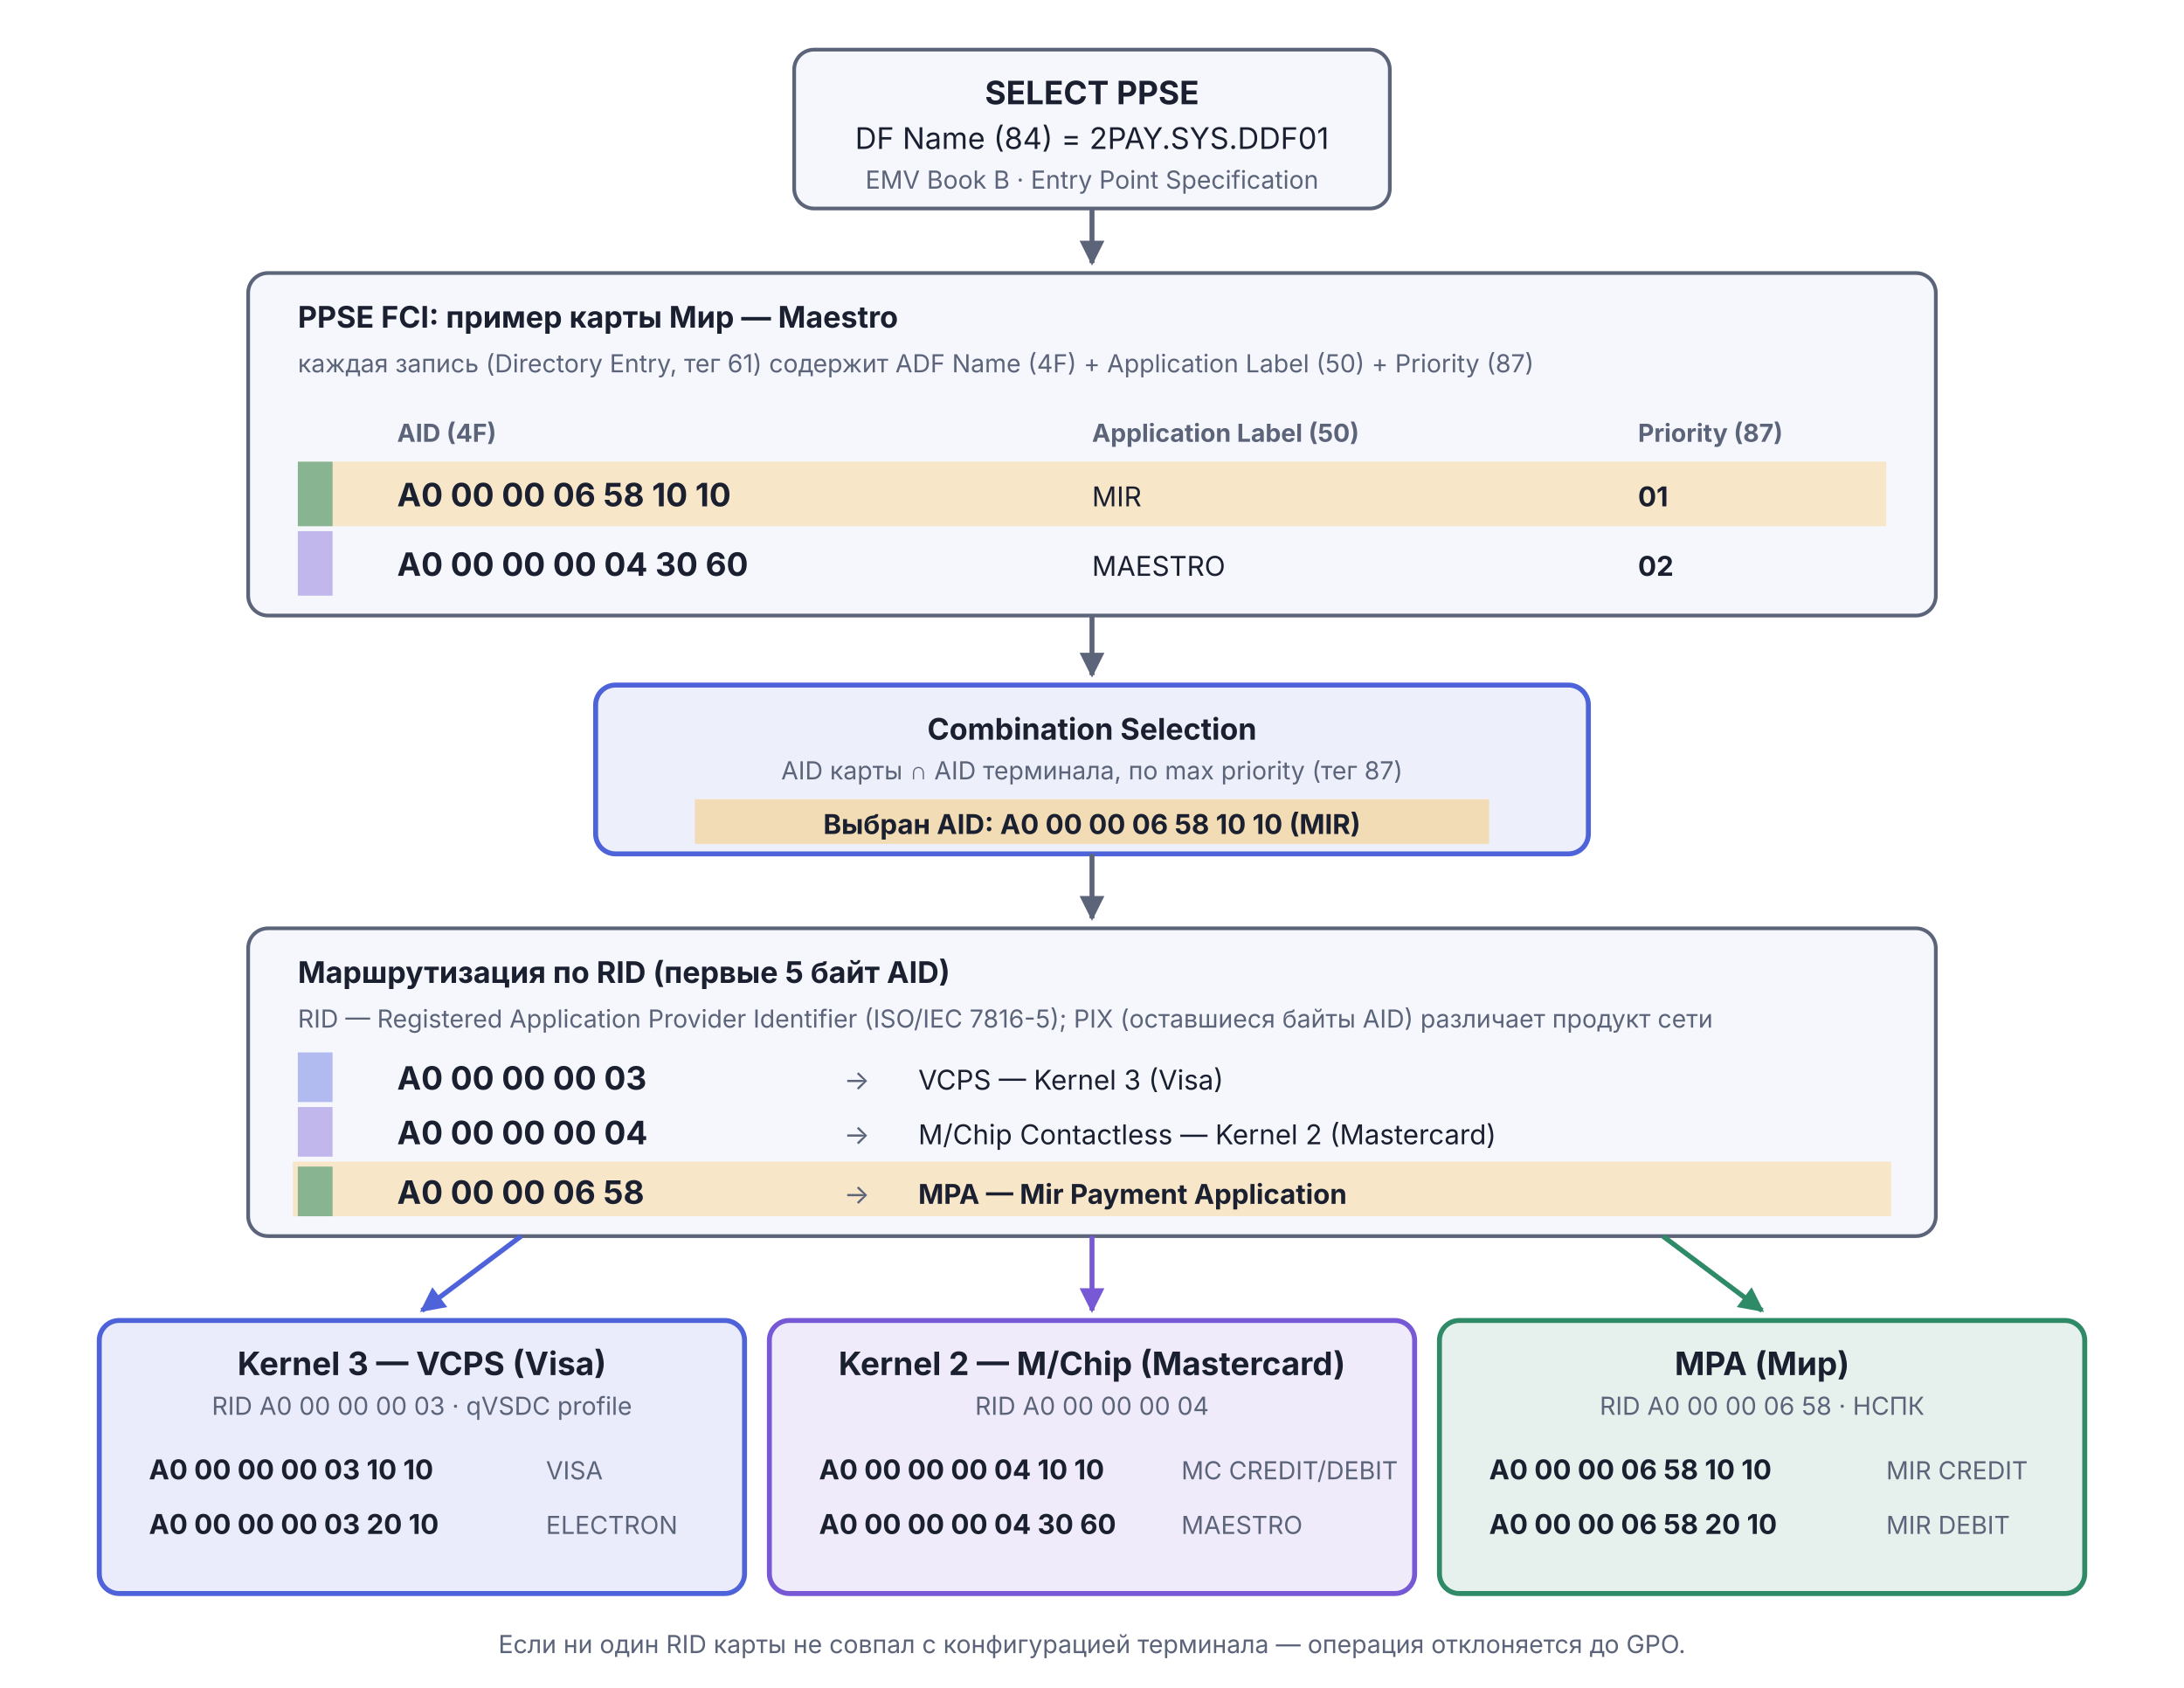
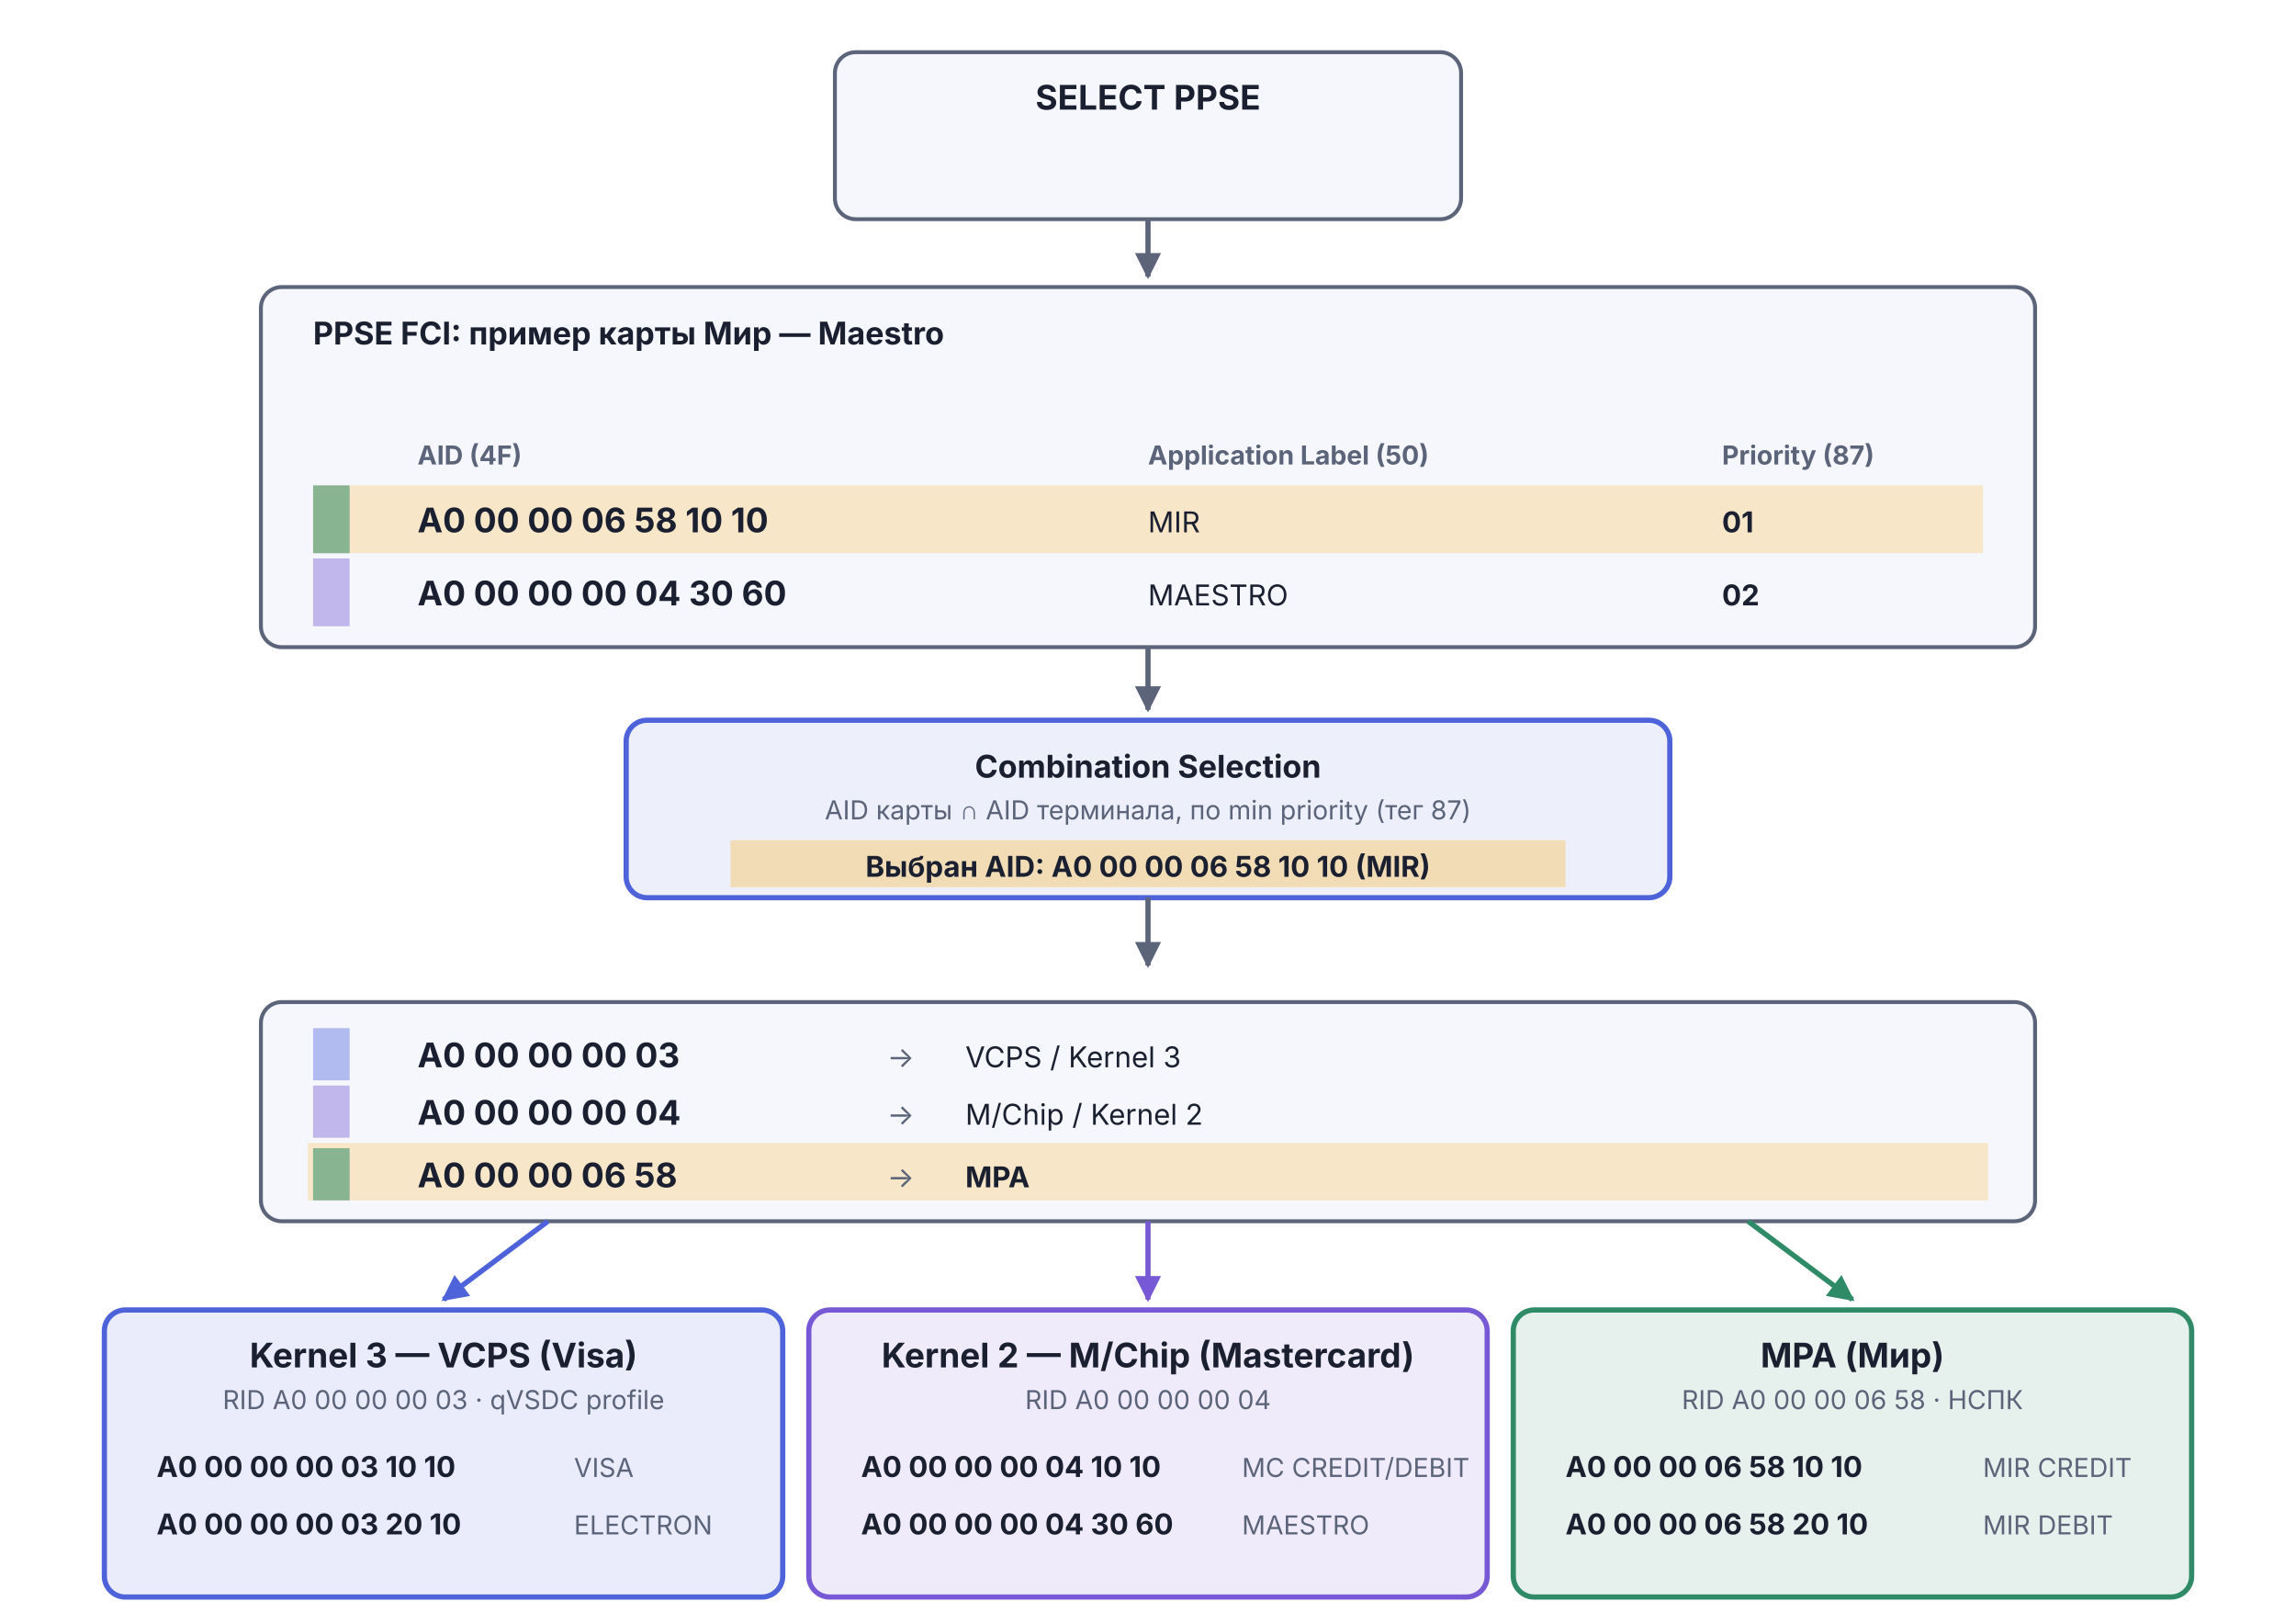
- <svg xmlns="http://www.w3.org/2000/svg" viewBox="0 0 880 680" width="880" height="680" version="1.1" id="svg51">
+ <svg xmlns="http://www.w3.org/2000/svg" viewBox="0 0 880 622" width="880" height="622" version="1.1" id="svg51">
  <defs id="defs4">
    <marker id="arr-Muted" viewBox="0 0 10 10" refX="9" refY="5" markerWidth="5" markerHeight="5" orient="auto">
      <path d="M0,0 L10,5 L0,10 Z" fill="#5C647A" id="path1" />
    </marker>
    <marker id="arr-AccentA" viewBox="0 0 10 10" refX="9" refY="5" markerWidth="5" markerHeight="5" orient="auto">
      <path d="M0,0 L10,5 L0,10 Z" fill="#4E63D9" id="path2" />
    </marker>
    <marker id="arr-AccentB" viewBox="0 0 10 10" refX="9" refY="5" markerWidth="5" markerHeight="5" orient="auto">
      <path d="M0,0 L10,5 L0,10 Z" fill="#7759D6" id="path3" />
    </marker>
    <marker id="arr-Good" viewBox="0 0 10 10" refX="9" refY="5" markerWidth="5" markerHeight="5" orient="auto">
      <path d="M0,0 L10,5 L0,10 Z" fill="#2F8B67" id="path4" />
    </marker>
  </defs>
  <rect x="320" y="20" width="240" height="64" rx="8" fill="#F5F7FD" stroke="#5C647A" stroke-width="1.5" id="rect4" />
  <text x="440" y="42" text-anchor="middle" font-family="Inter, -apple-system, BlinkMacSystemFont, 'Helvetica Neue', Arial, sans-serif" font-size="13" font-weight="bold" fill="#1A2030" id="text4">SELECT PPSE</text>
-   <text x="440" y="60" text-anchor="middle" font-family="Inter, -apple-system, BlinkMacSystemFont, 'Helvetica Neue', Arial, sans-serif" font-size="12" fill="#1A2030" id="text5">DF Name (84) = 2PAY.SYS.DDF01</text>
-   <text x="440" y="76" text-anchor="middle" font-family="Inter, -apple-system, BlinkMacSystemFont, 'Helvetica Neue', Arial, sans-serif" font-size="10" fill="#5C647A" id="text6">EMV Book B · Entry Point Specification</text>
  <line x1="440" y1="84" x2="440" y2="106" stroke="#5C647A" stroke-width="2" marker-end="url(#arr-Muted)" id="line6" />
  <rect x="100" y="110" width="680" height="138" rx="8" fill="#F5F7FD" stroke="#5C647A" stroke-width="1.5" id="rect6" />
  <text x="120" y="132" text-anchor="start" font-family="Inter, -apple-system, BlinkMacSystemFont, 'Helvetica Neue', Arial, sans-serif" font-size="12" font-weight="bold" fill="#1A2030" id="text7">PPSE FCI: пример карты Мир — Maestro</text>
-   <text x="120" y="150" text-anchor="start" font-family="Inter, -apple-system, BlinkMacSystemFont, 'Helvetica Neue', Arial, sans-serif" font-size="10" fill="#5C647A" id="text8">каждая запись (Directory Entry, тег 61) содержит ADF Name (4F) + Application Label (50) + Priority (87)</text>
  <text x="160" y="178" text-anchor="start" font-family="Inter, -apple-system, BlinkMacSystemFont, 'Helvetica Neue', Arial, sans-serif" font-size="10" font-weight="bold" fill="#5C647A" id="text9">AID (4F)</text>
  <text x="440" y="178" text-anchor="start" font-family="Inter, -apple-system, BlinkMacSystemFont, 'Helvetica Neue', Arial, sans-serif" font-size="10" font-weight="bold" fill="#5C647A" id="text10">Application Label (50)</text>
  <text x="660" y="178" text-anchor="start" font-family="Inter, -apple-system, BlinkMacSystemFont, 'Helvetica Neue', Arial, sans-serif" font-size="10" font-weight="bold" fill="#5C647A" id="text11">Priority (87)</text>
  <rect x="120" y="186" width="640" height="26" fill="#FBC04C" fill-opacity="0.30" id="rect11" />
  <rect x="120" y="186" width="14" height="26" fill="#2F8B67" fill-opacity="0.55" id="rect12" />
  <text x="160" y="204" text-anchor="start" font-family="Inter, -apple-system, BlinkMacSystemFont, 'Helvetica Neue', Arial, sans-serif" font-size="13" font-weight="bold" fill="#1A2030" id="text12">A0 00 00 06 58 10 10</text>
  <text x="440" y="204" text-anchor="start" font-family="Inter, -apple-system, BlinkMacSystemFont, 'Helvetica Neue', Arial, sans-serif" font-size="11" fill="#1A2030" id="text13">MIR</text>
  <text x="660" y="204" text-anchor="start" font-family="Inter, -apple-system, BlinkMacSystemFont, 'Helvetica Neue', Arial, sans-serif" font-size="11" font-weight="bold" fill="#1A2030" id="text14">01</text>
  <rect x="120" y="214" width="14" height="26" fill="#7759D6" fill-opacity="0.40" id="rect14" />
  <text x="160" y="232" text-anchor="start" font-family="Inter, -apple-system, BlinkMacSystemFont, 'Helvetica Neue', Arial, sans-serif" font-size="13" font-weight="bold" fill="#1A2030" id="text15">A0 00 00 00 04 30 60</text>
  <text x="440" y="232" text-anchor="start" font-family="Inter, -apple-system, BlinkMacSystemFont, 'Helvetica Neue', Arial, sans-serif" font-size="11" fill="#1A2030" id="text16">MAESTRO</text>
  <text x="660" y="232" text-anchor="start" font-family="Inter, -apple-system, BlinkMacSystemFont, 'Helvetica Neue', Arial, sans-serif" font-size="11" font-weight="bold" fill="#1A2030" id="text17">02</text>
  <line x1="440" y1="248" x2="440" y2="272" stroke="#5C647A" stroke-width="2" marker-end="url(#arr-Muted)" id="line17" />
  <rect x="240" y="276" width="400" height="68" rx="8" fill="#4E63D9" fill-opacity="0.10" stroke="#4E63D9" stroke-width="2" id="rect17" />
  <text x="440" y="298" text-anchor="middle" font-family="Inter, -apple-system, BlinkMacSystemFont, 'Helvetica Neue', Arial, sans-serif" font-size="12" font-weight="bold" fill="#1A2030" id="text18">Combination Selection</text>
-   <text x="440" y="314" text-anchor="middle" font-family="Inter, -apple-system, BlinkMacSystemFont, 'Helvetica Neue', Arial, sans-serif" font-size="10" fill="#5C647A" id="text19">AID карты ∩ AID терминала, по max priority (тег 87)</text>
+   <text x="440" y="314" text-anchor="middle" font-family="Inter, -apple-system, BlinkMacSystemFont, 'Helvetica Neue', Arial, sans-serif" font-size="10" fill="#5C647A" id="text19">AID карты ∩ AID терминала, по min priority (тег 87)</text>
  <rect x="280" y="322" width="320" height="18" fill="#FBC04C" fill-opacity="0.40" id="rect19" />
  <text x="440" y="336" text-anchor="middle" font-family="Inter, -apple-system, BlinkMacSystemFont, 'Helvetica Neue', Arial, sans-serif" font-size="11" font-weight="bold" fill="#1A2030" id="text20">Выбран AID: A0 00 00 06 58 10 10 (MIR)</text>
  <line x1="440" y1="344" x2="440" y2="370" stroke="#5C647A" stroke-width="2" marker-end="url(#arr-Muted)" id="line20" />
-   <rect x="100" y="374" width="680" height="124" rx="8" fill="#F5F7FD" stroke="#5C647A" stroke-width="1.5" id="rect20" />
-   <text x="120" y="396" text-anchor="start" font-family="Inter, -apple-system, BlinkMacSystemFont, 'Helvetica Neue', Arial, sans-serif" font-size="12" font-weight="bold" fill="#1A2030" id="text21">Маршрутизация по RID (первые 5 байт AID)</text>
-   <text x="120" y="414" text-anchor="start" font-family="Inter, -apple-system, BlinkMacSystemFont, 'Helvetica Neue', Arial, sans-serif" font-size="10" fill="#5C647A" id="text22">RID — Registered Application Provider Identifier (ISO/IEC 7816-5); PIX (оставшиеся байты AID) различает продукт сети</text>
-   <rect x="120" y="424" width="14" height="20" fill="#4E63D9" fill-opacity="0.40" id="rect22" />
-   <text x="160" y="439" text-anchor="start" font-family="Inter, -apple-system, BlinkMacSystemFont, 'Helvetica Neue', Arial, sans-serif" font-size="13" font-weight="bold" fill="#1A2030" id="text23">A0 00 00 00 03</text>
-   <text x="340" y="439" text-anchor="start" font-family="Inter, -apple-system, BlinkMacSystemFont, 'Helvetica Neue', Arial, sans-serif" font-size="11" fill="#5C647A" id="text24">→</text>
-   <text x="370" y="439" text-anchor="start" font-family="Inter, -apple-system, BlinkMacSystemFont, 'Helvetica Neue', Arial, sans-serif" font-size="11" fill="#1A2030" id="text25">VCPS — Kernel 3 (Visa)</text>
-   <rect x="120" y="446" width="14" height="20" fill="#7759D6" fill-opacity="0.40" id="rect25" />
-   <text x="160" y="461" text-anchor="start" font-family="Inter, -apple-system, BlinkMacSystemFont, 'Helvetica Neue', Arial, sans-serif" font-size="13" font-weight="bold" fill="#1A2030" id="text26">A0 00 00 00 04</text>
-   <text x="340" y="461" text-anchor="start" font-family="Inter, -apple-system, BlinkMacSystemFont, 'Helvetica Neue', Arial, sans-serif" font-size="11" fill="#5C647A" id="text27">→</text>
-   <text x="370" y="461" text-anchor="start" font-family="Inter, -apple-system, BlinkMacSystemFont, 'Helvetica Neue', Arial, sans-serif" font-size="11" fill="#1A2030" id="text28">M/Chip Contactless — Kernel 2 (Mastercard)</text>
-   <rect x="118" y="468" width="644" height="22" fill="#FBC04C" fill-opacity="0.30" id="rect28" />
-   <rect x="120" y="470" width="14" height="20" fill="#2F8B67" fill-opacity="0.55" id="rect29" />
-   <text x="160" y="485" text-anchor="start" font-family="Inter, -apple-system, BlinkMacSystemFont, 'Helvetica Neue', Arial, sans-serif" font-size="13" font-weight="bold" fill="#1A2030" id="text29">A0 00 00 06 58</text>
-   <text x="340" y="485" text-anchor="start" font-family="Inter, -apple-system, BlinkMacSystemFont, 'Helvetica Neue', Arial, sans-serif" font-size="11" fill="#5C647A" id="text30">→</text>
-   <text x="370" y="485" text-anchor="start" font-family="Inter, -apple-system, BlinkMacSystemFont, 'Helvetica Neue', Arial, sans-serif" font-size="11" font-weight="bold" fill="#1A2030" id="text31">MPA — Mir Payment Application</text>
-   <line x1="210" y1="498" x2="170" y2="528" stroke="#4E63D9" stroke-width="2" marker-end="url(#arr-AccentA)" id="line31" />
-   <line x1="440" y1="498" x2="440" y2="528" stroke="#7759D6" stroke-width="2" marker-end="url(#arr-AccentB)" id="line32" />
-   <line x1="670" y1="498" x2="710" y2="528" stroke="#2F8B67" stroke-width="2" marker-end="url(#arr-Good)" id="line33" />
-   <rect x="40" y="532" width="260" height="110" rx="8" fill="#4E63D9" fill-opacity="0.12" stroke="#4E63D9" stroke-width="2" id="rect33" />
-   <text x="170" y="554" text-anchor="middle" font-family="Inter, -apple-system, BlinkMacSystemFont, 'Helvetica Neue', Arial, sans-serif" font-size="13" font-weight="bold" fill="#1A2030" id="text33">Kernel 3 — VCPS (Visa)</text>
-   <text x="170" y="570" text-anchor="middle" font-family="Inter, -apple-system, BlinkMacSystemFont, 'Helvetica Neue', Arial, sans-serif" font-size="10" fill="#5C647A" id="text34">RID A0 00 00 00 03 · qVSDC profile</text>
-   <text x="60" y="596" text-anchor="start" font-family="Inter, -apple-system, BlinkMacSystemFont, 'Helvetica Neue', Arial, sans-serif" font-size="11" font-weight="bold" fill="#1A2030" id="text35">A0 00 00 00 03 10 10</text>
-   <text x="220" y="596" text-anchor="start" font-family="Inter, -apple-system, BlinkMacSystemFont, 'Helvetica Neue', Arial, sans-serif" font-size="10" fill="#5C647A" id="text36">VISA</text>
-   <text x="60" y="618" text-anchor="start" font-family="Inter, -apple-system, BlinkMacSystemFont, 'Helvetica Neue', Arial, sans-serif" font-size="11" font-weight="bold" fill="#1A2030" id="text37">A0 00 00 00 03 20 10</text>
-   <text x="220" y="618" text-anchor="start" font-family="Inter, -apple-system, BlinkMacSystemFont, 'Helvetica Neue', Arial, sans-serif" font-size="10" fill="#5C647A" id="text38">ELECTRON</text>
-   <rect x="310" y="532" width="260" height="110" rx="8" fill="#7759D6" fill-opacity="0.12" stroke="#7759D6" stroke-width="2" id="rect38" />
-   <text x="440" y="554" text-anchor="middle" font-family="Inter, -apple-system, BlinkMacSystemFont, 'Helvetica Neue', Arial, sans-serif" font-size="13" font-weight="bold" fill="#1A2030" id="text39">Kernel 2 — M/Chip (Mastercard)</text>
-   <text x="440" y="570" text-anchor="middle" font-family="Inter, -apple-system, BlinkMacSystemFont, 'Helvetica Neue', Arial, sans-serif" font-size="10" fill="#5C647A" id="text40">RID A0 00 00 00 04</text>
-   <text x="330" y="596" text-anchor="start" font-family="Inter, -apple-system, BlinkMacSystemFont, 'Helvetica Neue', Arial, sans-serif" font-size="11" font-weight="bold" fill="#1A2030" id="text41">A0 00 00 00 04 10 10</text>
-   <text x="476" y="596" text-anchor="start" font-family="Inter, '-apple-system', BlinkMacSystemFont, 'Helvetica Neue', Arial, sans-serif" font-size="10px" fill="#5c647a" id="text42">MC CREDIT/DEBIT</text>
-   <text x="330" y="618" text-anchor="start" font-family="Inter, -apple-system, BlinkMacSystemFont, 'Helvetica Neue', Arial, sans-serif" font-size="11" font-weight="bold" fill="#1A2030" id="text43">A0 00 00 00 04 30 60</text>
-   <text x="476" y="618" text-anchor="start" font-family="Inter, '-apple-system', BlinkMacSystemFont, 'Helvetica Neue', Arial, sans-serif" font-size="10px" fill="#5c647a" id="text44">MAESTRO</text>
-   <rect x="580" y="532" width="260" height="110" rx="8" fill="#2F8B67" fill-opacity="0.12" stroke="#2F8B67" stroke-width="2" id="rect44" />
-   <text x="710" y="554" text-anchor="middle" font-family="Inter, -apple-system, BlinkMacSystemFont, 'Helvetica Neue', Arial, sans-serif" font-size="13" font-weight="bold" fill="#1A2030" id="text45">MPA (Мир)</text>
-   <text x="710" y="570" text-anchor="middle" font-family="Inter, -apple-system, BlinkMacSystemFont, 'Helvetica Neue', Arial, sans-serif" font-size="10" fill="#5C647A" id="text46">RID A0 00 00 06 58 · НСПК</text>
-   <text x="600" y="596" text-anchor="start" font-family="Inter, -apple-system, BlinkMacSystemFont, 'Helvetica Neue', Arial, sans-serif" font-size="11" font-weight="bold" fill="#1A2030" id="text47">A0 00 00 06 58 10 10</text>
-   <text x="760" y="596" text-anchor="start" font-family="Inter, -apple-system, BlinkMacSystemFont, 'Helvetica Neue', Arial, sans-serif" font-size="10" fill="#5C647A" id="text48">MIR CREDIT</text>
-   <text x="600" y="618" text-anchor="start" font-family="Inter, -apple-system, BlinkMacSystemFont, 'Helvetica Neue', Arial, sans-serif" font-size="11" font-weight="bold" fill="#1A2030" id="text49">A0 00 00 06 58 20 10</text>
-   <text x="760" y="618" text-anchor="start" font-family="Inter, -apple-system, BlinkMacSystemFont, 'Helvetica Neue', Arial, sans-serif" font-size="10" fill="#5C647A" id="text50">MIR DEBIT</text>
-   <text x="440" y="666" text-anchor="middle" font-family="Inter, -apple-system, BlinkMacSystemFont, 'Helvetica Neue', Arial, sans-serif" font-size="10" fill="#5C647A" id="text51">Если ни один RID карты не совпал с конфигурацией терминала — операция отклоняется до GPO.</text>
+   <rect x="100" y="384" width="680" height="84" rx="8" fill="#F5F7FD" stroke="#5C647A" stroke-width="1.5" id="rect20" />
+   <rect x="120" y="394" width="14" height="20" fill="#4E63D9" fill-opacity="0.40" id="rect22" />
+   <text x="160" y="409" text-anchor="start" font-family="Inter, -apple-system, BlinkMacSystemFont, 'Helvetica Neue', Arial, sans-serif" font-size="13" font-weight="bold" fill="#1A2030" id="text23">A0 00 00 00 03</text>
+   <text x="340" y="409" text-anchor="start" font-family="Inter, -apple-system, BlinkMacSystemFont, 'Helvetica Neue', Arial, sans-serif" font-size="11" fill="#5C647A" id="text24">→</text>
+   <text x="370" y="409" text-anchor="start" font-family="Inter, -apple-system, BlinkMacSystemFont, 'Helvetica Neue', Arial, sans-serif" font-size="11" fill="#1A2030" id="text25">VCPS / Kernel 3</text>
+   <rect x="120" y="416" width="14" height="20" fill="#7759D6" fill-opacity="0.40" id="rect25" />
+   <text x="160" y="431" text-anchor="start" font-family="Inter, -apple-system, BlinkMacSystemFont, 'Helvetica Neue', Arial, sans-serif" font-size="13" font-weight="bold" fill="#1A2030" id="text26">A0 00 00 00 04</text>
+   <text x="340" y="431" text-anchor="start" font-family="Inter, -apple-system, BlinkMacSystemFont, 'Helvetica Neue', Arial, sans-serif" font-size="11" fill="#5C647A" id="text27">→</text>
+   <text x="370" y="431" text-anchor="start" font-family="Inter, -apple-system, BlinkMacSystemFont, 'Helvetica Neue', Arial, sans-serif" font-size="11" fill="#1A2030" id="text28">M/Chip / Kernel 2</text>
+   <rect x="118" y="438" width="644" height="22" fill="#FBC04C" fill-opacity="0.30" id="rect28" />
+   <rect x="120" y="440" width="14" height="20" fill="#2F8B67" fill-opacity="0.55" id="rect29" />
+   <text x="160" y="455" text-anchor="start" font-family="Inter, -apple-system, BlinkMacSystemFont, 'Helvetica Neue', Arial, sans-serif" font-size="13" font-weight="bold" fill="#1A2030" id="text29">A0 00 00 06 58</text>
+   <text x="340" y="455" text-anchor="start" font-family="Inter, -apple-system, BlinkMacSystemFont, 'Helvetica Neue', Arial, sans-serif" font-size="11" fill="#5C647A" id="text30">→</text>
+   <text x="370" y="455" text-anchor="start" font-family="Inter, -apple-system, BlinkMacSystemFont, 'Helvetica Neue', Arial, sans-serif" font-size="11" font-weight="bold" fill="#1A2030" id="text31">MPA</text>
+   <line x1="210" y1="468" x2="170" y2="498" stroke="#4E63D9" stroke-width="2" marker-end="url(#arr-AccentA)" id="line31" />
+   <line x1="440" y1="468" x2="440" y2="498" stroke="#7759D6" stroke-width="2" marker-end="url(#arr-AccentB)" id="line32" />
+   <line x1="670" y1="468" x2="710" y2="498" stroke="#2F8B67" stroke-width="2" marker-end="url(#arr-Good)" id="line33" />
+   <rect x="40" y="502" width="260" height="110" rx="8" fill="#4E63D9" fill-opacity="0.12" stroke="#4E63D9" stroke-width="2" id="rect33" />
+   <text x="170" y="524" text-anchor="middle" font-family="Inter, -apple-system, BlinkMacSystemFont, 'Helvetica Neue', Arial, sans-serif" font-size="13" font-weight="bold" fill="#1A2030" id="text33">Kernel 3 — VCPS (Visa)</text>
+   <text x="170" y="540" text-anchor="middle" font-family="Inter, -apple-system, BlinkMacSystemFont, 'Helvetica Neue', Arial, sans-serif" font-size="10" fill="#5C647A" id="text34">RID A0 00 00 00 03 · qVSDC profile</text>
+   <text x="60" y="566" text-anchor="start" font-family="Inter, -apple-system, BlinkMacSystemFont, 'Helvetica Neue', Arial, sans-serif" font-size="11" font-weight="bold" fill="#1A2030" id="text35">A0 00 00 00 03 10 10</text>
+   <text x="220" y="566" text-anchor="start" font-family="Inter, -apple-system, BlinkMacSystemFont, 'Helvetica Neue', Arial, sans-serif" font-size="10" fill="#5C647A" id="text36">VISA</text>
+   <text x="60" y="588" text-anchor="start" font-family="Inter, -apple-system, BlinkMacSystemFont, 'Helvetica Neue', Arial, sans-serif" font-size="11" font-weight="bold" fill="#1A2030" id="text37">A0 00 00 00 03 20 10</text>
+   <text x="220" y="588" text-anchor="start" font-family="Inter, -apple-system, BlinkMacSystemFont, 'Helvetica Neue', Arial, sans-serif" font-size="10" fill="#5C647A" id="text38">ELECTRON</text>
+   <rect x="310" y="502" width="260" height="110" rx="8" fill="#7759D6" fill-opacity="0.12" stroke="#7759D6" stroke-width="2" id="rect38" />
+   <text x="440" y="524" text-anchor="middle" font-family="Inter, -apple-system, BlinkMacSystemFont, 'Helvetica Neue', Arial, sans-serif" font-size="13" font-weight="bold" fill="#1A2030" id="text39">Kernel 2 — M/Chip (Mastercard)</text>
+   <text x="440" y="540" text-anchor="middle" font-family="Inter, -apple-system, BlinkMacSystemFont, 'Helvetica Neue', Arial, sans-serif" font-size="10" fill="#5C647A" id="text40">RID A0 00 00 00 04</text>
+   <text x="330" y="566" text-anchor="start" font-family="Inter, -apple-system, BlinkMacSystemFont, 'Helvetica Neue', Arial, sans-serif" font-size="11" font-weight="bold" fill="#1A2030" id="text41">A0 00 00 00 04 10 10</text>
+   <text x="476" y="566" text-anchor="start" font-family="Inter, '-apple-system', BlinkMacSystemFont, 'Helvetica Neue', Arial, sans-serif" font-size="10px" fill="#5c647a" id="text42">MC CREDIT/DEBIT</text>
+   <text x="330" y="588" text-anchor="start" font-family="Inter, -apple-system, BlinkMacSystemFont, 'Helvetica Neue', Arial, sans-serif" font-size="11" font-weight="bold" fill="#1A2030" id="text43">A0 00 00 00 04 30 60</text>
+   <text x="476" y="588" text-anchor="start" font-family="Inter, '-apple-system', BlinkMacSystemFont, 'Helvetica Neue', Arial, sans-serif" font-size="10px" fill="#5c647a" id="text44">MAESTRO</text>
+   <rect x="580" y="502" width="260" height="110" rx="8" fill="#2F8B67" fill-opacity="0.12" stroke="#2F8B67" stroke-width="2" id="rect44" />
+   <text x="710" y="524" text-anchor="middle" font-family="Inter, -apple-system, BlinkMacSystemFont, 'Helvetica Neue', Arial, sans-serif" font-size="13" font-weight="bold" fill="#1A2030" id="text45">MPA (Мир)</text>
+   <text x="710" y="540" text-anchor="middle" font-family="Inter, -apple-system, BlinkMacSystemFont, 'Helvetica Neue', Arial, sans-serif" font-size="10" fill="#5C647A" id="text46">RID A0 00 00 06 58 · НСПК</text>
+   <text x="600" y="566" text-anchor="start" font-family="Inter, -apple-system, BlinkMacSystemFont, 'Helvetica Neue', Arial, sans-serif" font-size="11" font-weight="bold" fill="#1A2030" id="text47">A0 00 00 06 58 10 10</text>
+   <text x="760" y="566" text-anchor="start" font-family="Inter, -apple-system, BlinkMacSystemFont, 'Helvetica Neue', Arial, sans-serif" font-size="10" fill="#5C647A" id="text48">MIR CREDIT</text>
+   <text x="600" y="588" text-anchor="start" font-family="Inter, -apple-system, BlinkMacSystemFont, 'Helvetica Neue', Arial, sans-serif" font-size="11" font-weight="bold" fill="#1A2030" id="text49">A0 00 00 06 58 20 10</text>
+   <text x="760" y="588" text-anchor="start" font-family="Inter, -apple-system, BlinkMacSystemFont, 'Helvetica Neue', Arial, sans-serif" font-size="10" fill="#5C647A" id="text50">MIR DEBIT</text>
</svg>
